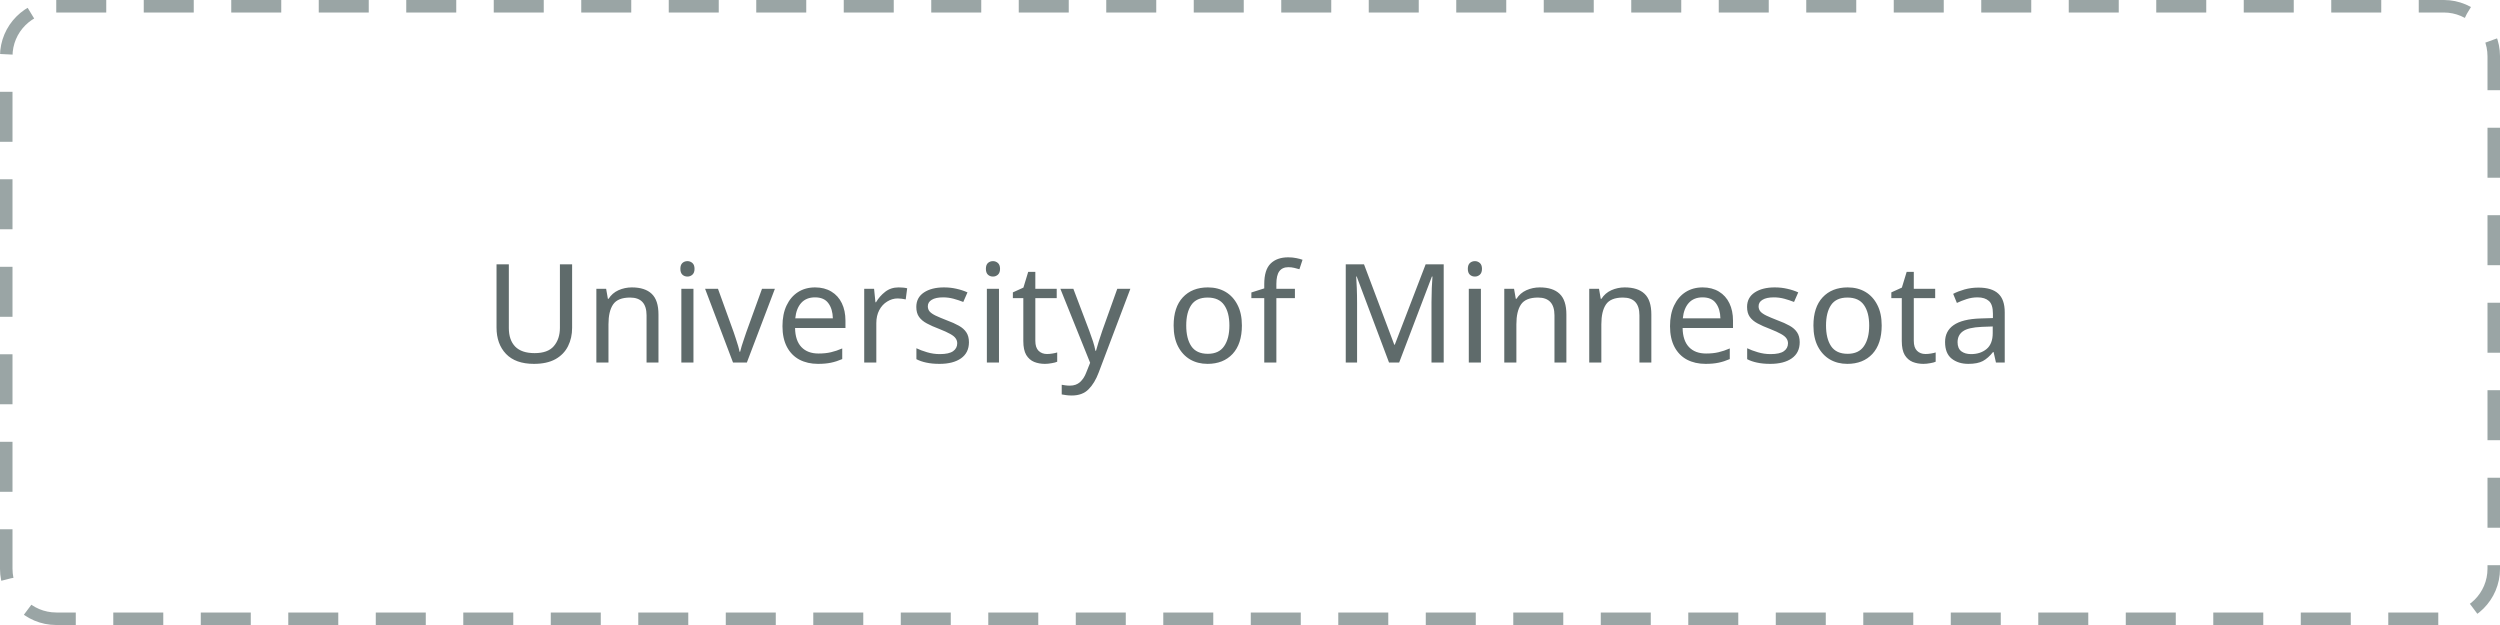
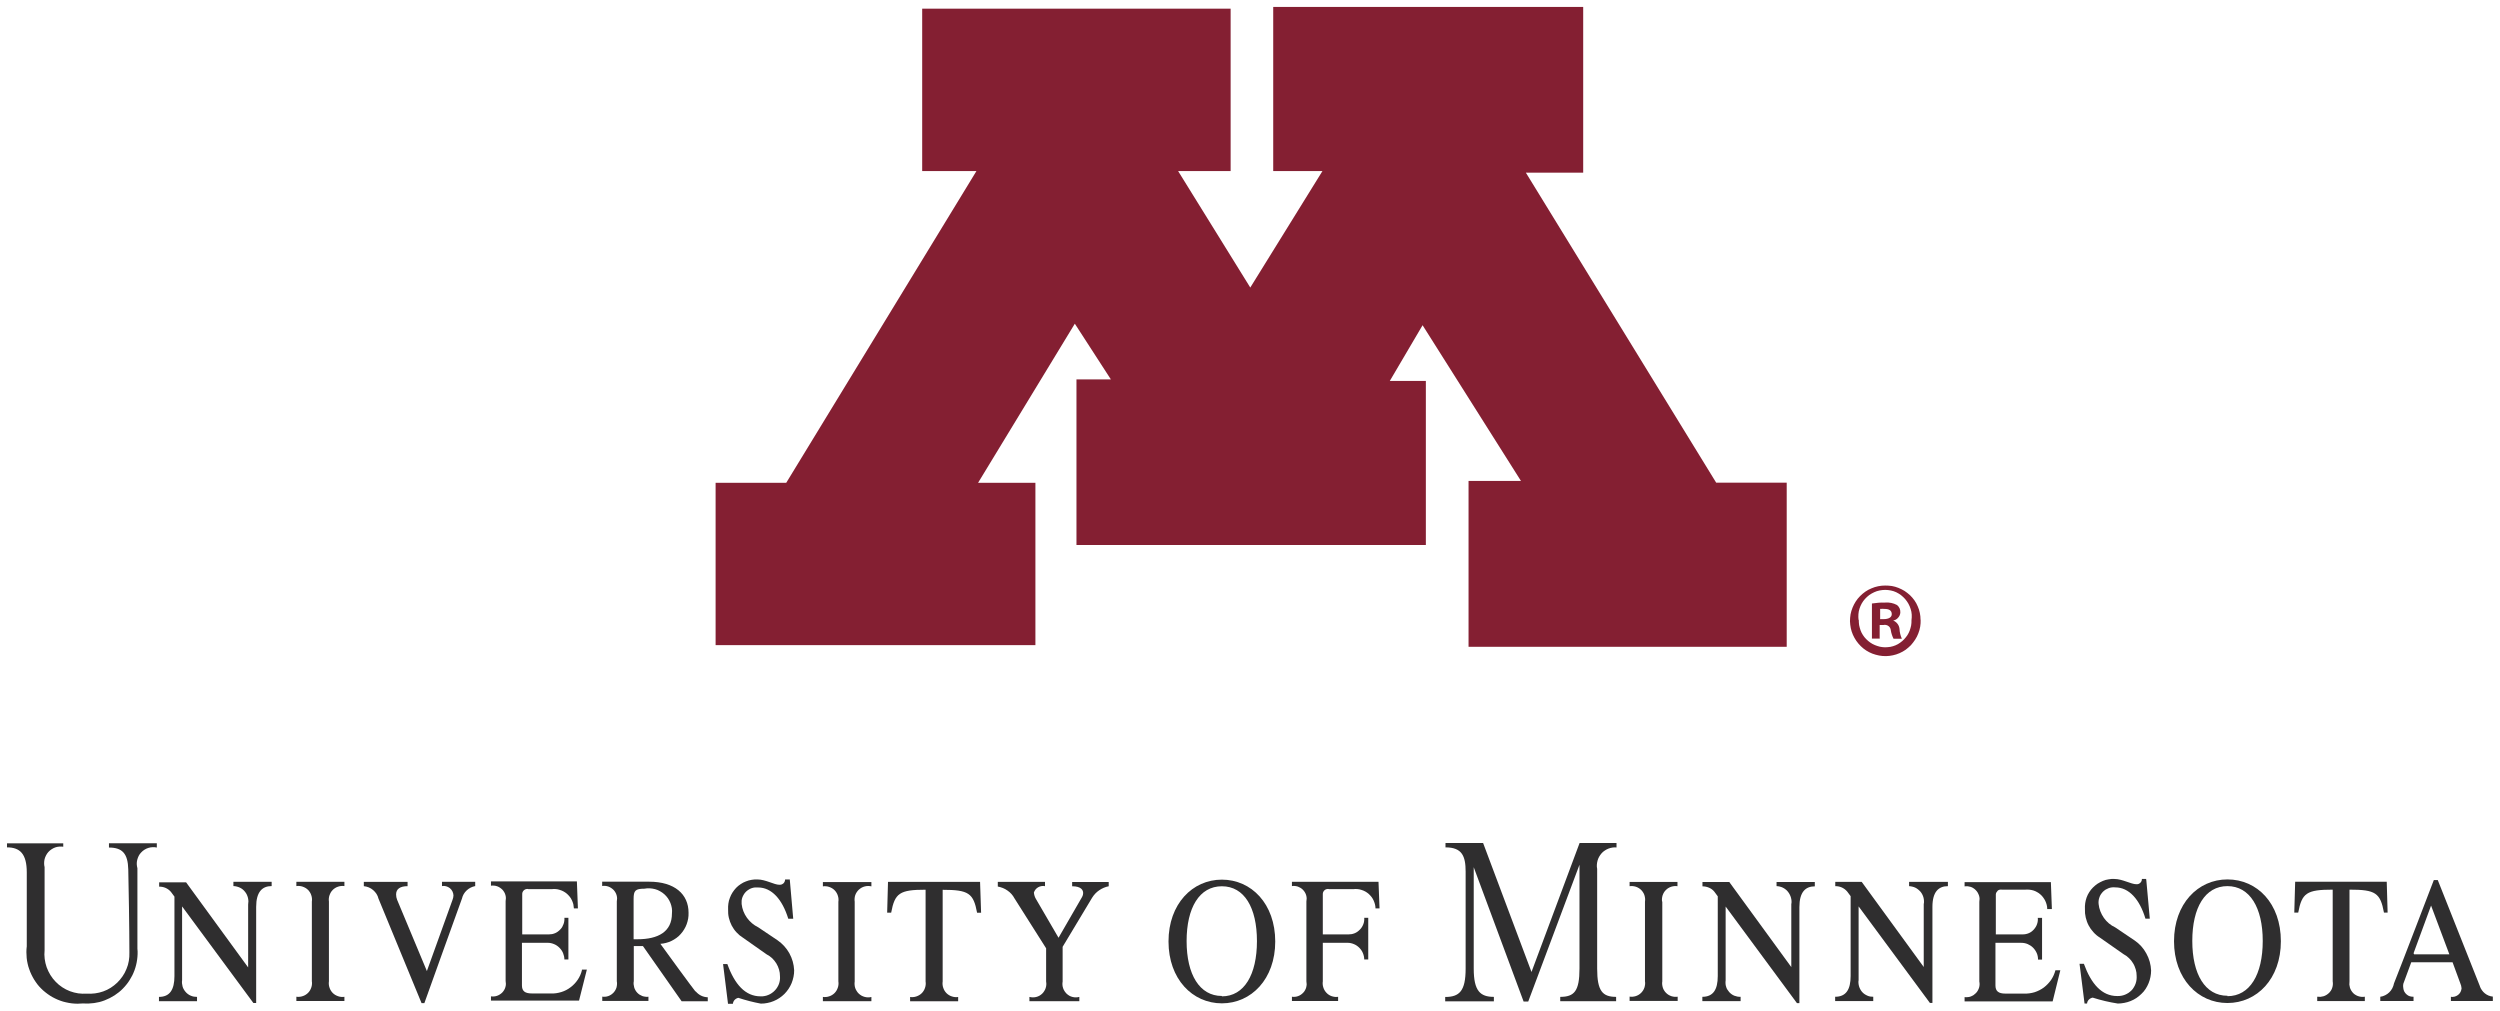
- <svg xmlns="http://www.w3.org/2000/svg" viewBox="0 0 400 100">
-   <rect x="1" y="1" width="398" height="98" rx="8" fill="none" stroke="#9aa5a5" stroke-width="2" stroke-dasharray="8 6" />
-   <text x="200" y="58" font-family="sans-serif" font-size="22" fill="#5f6b6b" text-anchor="middle">University of Minnesota</text>
+ <svg xmlns="http://www.w3.org/2000/svg" viewBox="-10.0 -10.0 3573.2 1444.7" version="1.1">
+   <g transform="matrix(1.333333,0,0,-1.333333,0,1806.587)">
+     <g transform="scale(0.1)">
+       <g transform="scale(1.5656)">
+         <path style="fill:#2f2e2f;fill-opacity:1;fill-rule:nonzero;stroke:none" d="m 16294,2665 6,-211 h -25 c -25,135 -58,157 -236,157 v -628 c -1,-7 -1,-14 -1,-22 1,-7 2,-14 4,-21 2,-7 5,-13 9,-20 4,-6 8,-12 13,-17 5,-5 11,-10 17,-13 6,-4 13,-7 20,-9 7,-2 14,-4 21,-4 7,-1 14,0 22,1 v -30 h -326 v 30 c 7,-1 14,-1 22,-1 7,1 14,2 21,4 7,2 13,5 20,9 6,4 12,8 17,13 5,5 10,11 14,17 4,6 7,13 9,20 2,7 4,14 4,21 1,7 0,14 -1,22 v 628 c -178,0 -211,-23 -236,-157 h -27 l 6,211 h 631 -5" />
+       </g>
+       <g transform="scale(1.49531)">
+         <path style="fill:#2f2e2f;fill-opacity:1;fill-rule:nonzero;stroke:none" d="m 15918,2807 c -211,0 -383,-174 -383,-443 0,-269 172,-443 383,-443 211,0 383,173 383,443 0,271 -170,443 -383,443 z m 0,-834 c -160,0 -252,154 -252,393 0,240 92,393 252,393 160,0 253,-154 253,-393 0,-240 -92,-396 -253,-396 v 2" />
+       </g>
+       <g transform="scale(1.6349)">
+         <path style="fill:#2f2e2f;fill-opacity:1;fill-rule:nonzero;stroke:none" d="m 16215,1865 -277,698 h -26 c 0,0 -232,-606 -261,-677 -2,-11 -6,-22 -11,-32 -5,-10 -12,-19 -20,-27 -8,-8 -17,-14 -27,-19 -10,-5 -21,-9 -32,-10 v -28 h 218 v 28 c -8,0 -16,1 -24,3 -8,3 -15,6 -21,12 -6,5 -11,11 -15,18 -4,7 -6,15 -7,23 -2,10 -2,20 0,29 l 52,141 h 271 l 50,-136 c 5,-11 8,-23 9,-35 -1,-8 -3,-16 -7,-24 -4,-7 -9,-14 -16,-19 -7,-5 -14,-9 -22,-11 -8,-2 -16,-3 -25,-1 v -28 h 275 v 29 c -20,2 -37,9 -52,21 -15,12 -26,28 -33,46 z m -436,218 115,313 120,-320 h -231 l -4,8" />
+       </g>
+       <g transform="scale(1.35036)">
+         <path style="fill:#2f2e2f;fill-opacity:1;fill-rule:nonzero;stroke:none" d="m 16261,2387 c -7,-27 -18,-52 -34,-76 -16,-23 -35,-43 -57,-60 -23,-17 -47,-29 -74,-38 -27,-8 -54,-12 -82,-11 h -150 c -55,0 -79,19 -79,65 v 338 h 205 c 18,0 34,-3 51,-10 16,-7 30,-16 43,-29 12,-12 22,-27 29,-43 7,-16 10,-33 10,-51 h 32 v 331 h -34 c 1,-8 1,-17 0,-25 -1,-8 -3,-17 -6,-25 -3,-8 -6,-16 -11,-23 -4,-7 -10,-14 -15,-20 -6,-6 -12,-12 -19,-17 -7,-5 -14,-9 -22,-12 -8,-3 -16,-6 -24,-7 -8,-2 -17,-2 -25,-2 h -211 v 317 c 0,6 2,12 5,17 3,5 7,10 11,14 5,4 10,6 16,7 6,1 12,1 18,0 h 182 c 11,1 22,1 33,0 11,-1 22,-3 32,-6 11,-3 21,-8 30,-13 10,-5 19,-12 27,-19 8,-7 16,-15 22,-24 7,-9 12,-18 17,-28 5,-10 8,-20 11,-31 3,-11 4,-22 4,-33 h 37 l -8,214 H 15540 v -34 c 8,1 16,2 25,1 8,-1 16,-3 24,-5 8,-3 15,-6 22,-11 7,-4 13,-10 19,-16 6,-6 11,-13 15,-20 4,-7 7,-15 10,-23 2,-8 4,-16 4,-24 0,-8 -1,-16 -2,-25 v -632 c 2,-8 2,-16 2,-25 0,-8 -2,-16 -4,-24 -2,-8 -6,-15 -10,-23 -4,-7 -9,-14 -15,-20 -6,-6 -12,-11 -19,-16 -7,-4 -14,-8 -22,-11 -8,-3 -16,-5 -24,-5 -8,-1 -17,-1 -25,0 v -34 h 699 l 61,247 h -40 v -1" />
+       </g>
+       <g transform="scale(1.41015)">
+         <path style="fill:#2f2e2f;fill-opacity:1;fill-rule:nonzero;stroke:none" d="m 16262,2977 27,-299 h -33 c -44,148 -126,238 -229,238 -9,1 -17,1 -26,0 -9,-1 -17,-3 -25,-6 -8,-3 -16,-7 -23,-11 -7,-5 -14,-10 -20,-16 -6,-6 -11,-13 -16,-20 -5,-7 -8,-15 -11,-23 -3,-8 -5,-16 -6,-25 -1,-9 -1,-17 0,-26 4,-38 18,-73 40,-105 22,-31 51,-56 86,-72 l 147,-99 c 38,-26 68,-59 90,-100 22,-40 34,-83 36,-129 0,-17 -2,-33 -5,-49 -3,-16 -8,-32 -14,-47 -6,-15 -14,-30 -23,-44 -9,-14 -20,-27 -32,-38 -12,-12 -25,-22 -38,-31 -14,-9 -28,-17 -44,-23 -15,-6 -31,-11 -48,-14 -16,-3 -33,-5 -49,-5 -65,10 -128,25 -191,45 -11,-2 -21,-7 -29,-15 -8,-8 -13,-18 -14,-30 h -19 l -38,302 h 33 c 56,-154 137,-245 253,-245 10,0 20,0 30,2 10,2 20,4 29,8 9,4 18,8 27,14 8,6 16,12 23,19 7,7 13,15 18,24 5,9 10,17 13,27 3,9 6,19 7,29 1,10 2,20 1,30 0,17 -2,34 -7,50 -5,16 -11,32 -20,46 -9,15 -19,28 -31,39 -12,12 -26,22 -41,30 l -180,126 c -18,11 -35,25 -49,41 -15,16 -27,33 -37,52 -10,19 -17,39 -22,60 -5,21 -7,42 -6,64 -1,15 0,30 2,45 2,15 6,29 11,44 5,14 12,28 20,40 8,13 17,24 28,35 11,11 22,20 35,29 13,8 26,15 40,21 14,6 28,10 43,12 15,3 30,4 45,3 61,0 126,-40 167,-40 6,0 11,0 16,2 5,2 10,5 14,9 4,4 7,8 9,13 2,5 3,10 3,16 h 33 l -3,-1" />
+       </g>
+       <g transform="scale(1.27635)">
+         <path style="fill:#2f2e2f;fill-opacity:1;fill-rule:nonzero;stroke:none" d="m 15975,3268 v -36 c 9,0 18,-2 27,-4 9,-2 18,-5 26,-9 8,-4 16,-9 23,-15 7,-6 14,-12 20,-19 6,-7 11,-15 15,-23 4,-8 8,-17 10,-26 2,-9 4,-18 4,-27 1,-9 0,-18 -2,-28 v -528 l -521,715 h -222 v -36 c 19,0 37,-3 55,-11 17,-8 32,-19 45,-34 l 29,-39 v -671 c 0,-114 -39,-174 -130,-174 v -36 h 320 v 36 c -9,0 -18,1 -26,2 -9,2 -17,4 -25,8 -8,4 -16,8 -23,13 -7,5 -14,11 -20,18 -6,7 -11,14 -15,22 -4,8 -8,16 -10,24 -3,9 -4,17 -5,26 -1,9 -1,18 1,26 v 620 l 599,-811 h 21 v 807 c 0,127 52,174 130,174 v 36 h -320 -6" />
+       </g>
+       <g transform="scale(1.1889)">
+         <path style="fill:#2f2e2f;fill-opacity:1;fill-rule:nonzero;stroke:none" d="m 15955,3509 v -39 c 10,0 20,-2 29,-4 10,-2 19,-6 28,-10 9,-4 17,-10 25,-16 8,-6 15,-13 21,-21 6,-8 12,-16 16,-25 5,-9 8,-18 11,-28 3,-10 4,-19 5,-29 1,-10 0,-20 -2,-30 v -567 l -559,767 H 15287 v -39 c 20,0 40,-4 59,-12 19,-8 35,-20 48,-36 l 31,-42 V 2659 c 0,-123 -42,-187 -139,-187 v -39 h 345 v 39 c -10,0 -19,0 -29,2 -10,2 -19,5 -28,8 -9,4 -17,8 -25,14 -8,6 -15,12 -21,19 -6,7 -12,15 -17,23 -5,8 -9,17 -11,26 -3,9 -5,19 -5,28 -1,10 0,19 1,29 v 665 l 643,-871 h 22 v 866 c 0,136 55,187 139,187 v 39 h -343 -1" />
+       </g>
+       <g transform="scale(1.05849)">
+         <path style="fill:#2f2e2f;fill-opacity:1;fill-rule:nonzero;stroke:none" d="m 16300,4290 v 44 h -374 l -487,-1306 -490,1306 h -381 v -44 c 168,0 204,-88 204,-246 v -983 c 0,-227 -64,-286 -207,-286 v -44 h 493 v 45 c -138,0 -204,59 -204,286 v 1027 l 505,-1360 h 47 l 519,1385 V 3062 c 0,-227 -52,-286 -195,-286 v -44 h 566 v 44 c -138,0 -192,59 -192,286 v 1010 c -3,14 -4,28 -3,42 1,14 3,28 7,42 4,14 9,27 16,39 7,12 15,24 24,34 9,11 20,20 32,28 12,8 24,15 37,20 13,5 27,9 41,11 14,2 28,3 42,1" />
+       </g>
+       <g transform="scale(1.09871)">
+         <path style="fill:#2f2e2f;fill-opacity:1;fill-rule:nonzero;stroke:none" d="m 16148,3604 c -2,10 -2,21 -1,31 1,10 3,20 6,30 3,10 8,19 13,28 5,9 12,17 19,24 7,7 15,14 24,19 9,5 18,10 28,13 10,3 20,5 30,6 10,1 21,1 31,-1 v 42 h -467 v -42 c 10,2 21,2 31,1 10,-1 20,-3 30,-6 10,-3 19,-8 28,-13 9,-5 17,-12 24,-19 7,-7 14,-15 19,-24 6,-9 10,-18 13,-28 3,-10 5,-20 6,-30 1,-10 1,-21 -1,-31 v -777 c 2,-10 2,-21 1,-31 -1,-10 -3,-20 -6,-30 -3,-10 -8,-19 -13,-28 -6,-9 -12,-17 -19,-24 -7,-7 -16,-14 -24,-19 -9,-5 -18,-10 -28,-13 -10,-3 -20,-5 -30,-6 -10,-1 -21,-1 -31,1 v -42 h 469 v 41 c -10,-1 -21,-2 -31,-1 -10,1 -20,3 -30,6 -10,3 -19,8 -28,13 -9,5 -17,12 -24,19 -7,7 -14,15 -19,24 -6,9 -10,18 -13,28 -3,10 -5,20 -6,30 -1,10 -1,21 1,31 v 778 h -2" />
+       </g>
+       <path style="fill:#2f2e2f;fill-opacity:1;fill-rule:nonzero;stroke:none" d="m 13023,4195 c -315,0 -572,-260 -572,-663 0,-403 257,-663 572,-663 315,0 572,260 572,663 0,403 -255,663 -572,663 z m 0,-1247 c -239,0 -378,230 -378,588 0,358 137,588 378,588 241,0 376,-230 376,-588 0,-358 -136,-592 -376,-592 v 4" />
+       <path style="fill:#2f2e2f;fill-opacity:1;fill-rule:nonzero;stroke:none" d="m 14704,4172 h -930 v -46 c 11,2 22,2 33,1 11,-1 22,-4 32,-7 10,-4 20,-9 30,-15 9,-6 18,-13 25,-21 8,-8 14,-17 20,-27 6,-10 10,-20 13,-31 3,-11 5,-22 5,-33 0,-11 -1,-22 -3,-33 V 3106 c 2,-11 3,-22 3,-33 -1,-11 -2,-22 -5,-33 -3,-11 -7,-21 -13,-31 -5,-10 -12,-19 -20,-27 -8,-8 -16,-15 -25,-21 -9,-6 -19,-11 -30,-15 -11,-4 -21,-6 -32,-7 -11,-1 -22,-1 -33,1 v -46 h 495 v 45 c -11,-2 -22,-2 -34,-1 -11,1 -22,4 -33,7 -11,4 -21,8 -30,14 -10,6 -18,13 -26,21 -8,8 -15,17 -21,27 -6,10 -11,20 -14,31 -4,11 -6,22 -7,33 -1,11 -1,23 1,34 v 413 h 265 c 24,0 46,-5 68,-14 22,-9 41,-22 58,-39 17,-17 30,-36 39,-58 9,-22 14,-45 14,-68 h 43 v 447 h -43 c 1,-11 1,-23 -1,-34 -1,-11 -4,-22 -8,-33 -4,-11 -9,-21 -15,-31 -6,-10 -13,-19 -21,-27 -8,-8 -16,-16 -26,-23 -9,-7 -19,-12 -30,-17 -11,-4 -22,-8 -33,-10 -11,-2 -23,-3 -34,-3 h -276 v 428 c -1,9 1,17 4,26 4,8 9,15 16,21 7,6 15,9 23,11 9,2 18,2 26,-1 h 257 c 15,2 30,2 44,1 15,-1 29,-4 44,-9 14,-4 28,-10 41,-17 13,-7 25,-16 36,-25 11,-10 21,-21 30,-32 9,-12 17,-24 23,-38 6,-13 11,-27 15,-42 4,-14 5,-29 6,-44 h 43 l -11,285" />
+       <path style="fill:#2f2e2f;fill-opacity:1;fill-rule:nonzero;stroke:none" d="m 10431,4170 11,-330 h -43 c -39,210 -91,246 -369,246 V 3103 c -2,-11 -2,-23 -1,-34 1,-11 3,-22 7,-33 4,-11 8,-21 14,-31 6,-10 13,-19 21,-27 8,-8 17,-15 27,-21 10,-6 20,-11 31,-14 11,-4 22,-6 33,-7 11,-1 23,-1 34,1 v -46 h -515 v 46 c 11,-2 23,-2 34,-1 11,1 22,3 33,7 11,4 21,8 31,14 10,6 19,13 27,21 8,8 15,17 21,27 6,10 11,20 14,31 4,11 6,22 7,33 1,11 1,23 -1,34 v 984 c -278,0 -330,-36 -369,-246 h -43 l 9,330 h 987" />
+       <path style="fill:#2f2e2f;fill-opacity:1;fill-rule:nonzero;stroke:none" d="m 11418,4124 v 46 h 392 v -46 c -37,-7 -71,-22 -102,-43 -31,-21 -56,-48 -76,-80 L 11316,3475 v -372 c -2,-12 -3,-24 -2,-36 1,-12 3,-24 7,-35 4,-12 9,-22 16,-33 7,-10 14,-19 23,-28 9,-8 19,-15 29,-21 11,-6 22,-10 34,-13 12,-3 24,-4 36,-4 12,0 24,2 36,5 v -46 H 10960 v 46 c 12,-3 24,-5 36,-5 12,0 24,1 36,4 12,3 23,7 34,13 11,6 20,13 29,21 9,8 17,18 23,28 7,10 12,21 16,33 4,12 6,23 7,35 1,12 0,24 -2,36 V 3459 l -339,535 c -18,34 -43,62 -75,84 -31,22 -66,36 -104,43 v 50 h 506 v -46 c -12,3 -25,3 -37,1 -13,-2 -24,-6 -35,-12 -11,-6 -21,-14 -29,-24 -8,-10 -14,-21 -18,-33 2,-23 8,-45 20,-66 l 244,-419 253,438 c 7,13 11,26 11,41 0,32 -21,73 -118,73" />
+       <path style="fill:#2f2e2f;fill-opacity:1;fill-rule:nonzero;stroke:none" d="m 8391,4198 37,-422 h -53 c -64,208 -178,335 -323,335 -12,1 -24,1 -36,0 -12,-1 -24,-4 -35,-8 -11,-4 -22,-9 -32,-16 -10,-6 -20,-14 -28,-22 -9,-9 -16,-18 -22,-28 -6,-10 -12,-21 -16,-32 -4,-11 -7,-23 -8,-35 -1,-12 -1,-24 0,-36 6,-54 25,-103 57,-148 32,-44 72,-78 121,-102 l 207,-139 c 53,-37 96,-84 127,-140 31,-57 48,-117 51,-182 0,-23 -2,-47 -7,-70 -5,-23 -11,-45 -20,-67 -9,-22 -20,-42 -33,-62 -13,-20 -28,-37 -44,-54 -17,-17 -35,-31 -54,-44 -19,-13 -40,-24 -62,-33 -22,-9 -44,-16 -67,-20 -23,-5 -46,-7 -70,-7 -82,15 -162,36 -241,62 -16,-3 -29,-11 -40,-22 -11,-12 -17,-26 -19,-42 h -52 l -53,426 h 46 c 78,-217 192,-346 356,-346 14,-1 28,0 42,3 14,2 27,6 41,12 13,5 26,12 37,20 12,8 23,17 32,27 10,10 19,21 26,33 8,12 14,25 19,38 5,13 8,27 10,41 2,14 2,28 1,42 0,24 -3,48 -10,71 -7,23 -16,45 -29,66 -13,21 -28,39 -45,56 -18,16 -37,30 -59,41 l -253,178 c -26,16 -49,35 -69,57 -21,22 -38,47 -52,73 -14,27 -24,55 -31,84 -7,30 -9,59 -8,90 -1,21 0,42 3,63 3,21 8,41 16,61 7,20 17,39 28,57 11,18 25,34 39,50 15,15 31,29 49,40 18,12 36,22 56,29 20,8 40,14 61,17 21,4 42,5 63,4 87,0 178,-57 235,-57 8,0 16,1 23,3 7,3 14,7 20,12 6,5 10,12 13,19 3,7 5,15 5,23 h 46 2" />
+       <path style="fill:#2f2e2f;fill-opacity:1;fill-rule:nonzero;stroke:none" d="m 9087,3958 c -2,12 -2,24 -1,36 1,12 3,24 7,35 4,11 9,22 16,32 7,10 14,19 23,27 9,8 19,15 29,21 11,6 22,10 33,13 12,3 23,5 36,5 12,0 24,-1 36,-4 v 46 h -520 v -46 c 11,2 23,2 34,1 11,-1 22,-3 33,-7 11,-4 21,-8 31,-14 10,-6 19,-13 27,-21 8,-8 15,-17 21,-27 6,-10 11,-20 14,-31 4,-11 6,-22 7,-33 1,-11 1,-23 -1,-34 V 3104 c 2,-11 2,-23 1,-34 -1,-11 -3,-22 -7,-33 -4,-11 -8,-21 -14,-31 -6,-10 -13,-19 -21,-27 -8,-8 -17,-15 -27,-21 -10,-6 -20,-11 -31,-14 -11,-4 -22,-6 -33,-7 -11,-1 -23,-1 -34,1 v -46 h 520 v 45 c -12,-3 -24,-4 -36,-4 -12,0 -24,2 -36,5 -12,3 -23,8 -33,13 -11,6 -20,13 -29,21 -9,8 -16,17 -23,28 -7,10 -12,21 -16,32 -4,11 -6,23 -7,35 -1,12 -1,24 1,36 v 855" />
+       <path style="fill:#2f2e2f;fill-opacity:1;fill-rule:nonzero;stroke:none" d="m 6163,3224 c -9,-37 -24,-71 -45,-102 -21,-31 -46,-58 -77,-81 -30,-23 -63,-40 -99,-51 -36,-11 -73,-17 -110,-15 h -205 c -75,0 -107,25 -107,87 v 456 h 276 c 24,0 46,-5 68,-14 22,-9 41,-22 58,-39 17,-17 30,-36 39,-58 9,-22 14,-45 14,-68 h 43 v 447 h -43 c 1,-11 1,-23 -1,-34 -1,-11 -4,-22 -8,-33 -4,-11 -9,-21 -14,-31 -6,-10 -13,-19 -21,-27 -8,-8 -16,-16 -26,-23 -9,-7 -19,-12 -30,-17 -11,-4 -21,-8 -33,-10 -11,-2 -23,-3 -34,-3 h -285 v 428 c -1,9 1,17 4,26 4,8 9,15 16,21 7,6 15,9 23,11 9,2 17,2 26,-1 h 246 c 15,2 30,2 44,1 15,-1 29,-4 44,-9 14,-4 28,-10 41,-17 13,-7 25,-16 36,-25 11,-10 21,-21 30,-32 9,-12 17,-24 23,-38 6,-13 11,-27 15,-42 3,-14 5,-29 6,-44 h 43 l -11,289 h -921 v -46 c 11,2 22,2 33,1 11,-1 22,-3 33,-7 11,-4 21,-9 30,-15 9,-6 18,-13 26,-21 8,-8 14,-17 20,-27 6,-10 10,-20 13,-31 3,-11 5,-22 5,-33 0,-11 -1,-22 -3,-33 V 3110 c 2,-11 3,-22 3,-33 0,-11 -2,-22 -5,-33 -3,-11 -7,-21 -13,-31 -6,-10 -12,-19 -20,-27 -8,-8 -16,-15 -26,-21 -9,-6 -19,-11 -30,-15 -11,-4 -21,-6 -33,-7 -11,-1 -22,-1 -33,1 v -46 h 944 l 84,333 h -53 v -7" />
+       <path style="fill:#2f2e2f;fill-opacity:1;fill-rule:nonzero;stroke:none" d="m 7380,2996 c -30,36 -314,424 -376,511 21,1 41,5 61,10 20,5 39,12 58,21 19,9 36,20 53,32 17,12 32,26 46,42 14,15 26,32 37,50 11,18 20,36 27,56 7,19 12,39 16,60 3,20 5,41 4,62 0,200 -150,333 -422,333 h -504 v -46 c 11,2 22,2 33,1 11,-1 22,-3 33,-7 11,-4 21,-9 30,-15 9,-6 18,-13 26,-21 8,-8 14,-17 20,-27 6,-10 10,-20 13,-31 3,-11 5,-22 5,-33 0,-11 -1,-22 -3,-33 V 3106 c 2,-11 3,-22 2,-33 -1,-11 -2,-22 -5,-33 -3,-11 -8,-21 -13,-30 -6,-10 -12,-19 -20,-27 -8,-8 -16,-15 -25,-21 -9,-6 -19,-11 -30,-15 -11,-4 -21,-6 -32,-7 -11,-1 -22,-1 -33,1 v -46 h 495 v 45 c -11,-2 -22,-2 -33,0 -11,1 -22,4 -32,7 -10,4 -20,9 -30,15 -9,6 -18,13 -25,21 -8,8 -14,17 -20,27 -6,10 -10,20 -13,31 -3,11 -5,22 -6,33 -1,11 0,22 2,33 v 376 h 98 l 415,-592 h 280 v 43 c -53,2 -96,24 -130,64 z m -663,561 v 431 c 0,89 18,110 116,110 19,4 38,5 57,4 19,-1 38,-4 57,-9 19,-5 36,-12 53,-22 17,-9 32,-20 47,-33 14,-13 27,-27 38,-43 11,-16 20,-33 27,-51 7,-18 12,-36 15,-55 3,-19 3,-38 1,-57 0,-196 -148,-276 -369,-276 h -41" />
+       <path style="fill:#2f2e2f;fill-opacity:1;fill-rule:nonzero;stroke:none" d="m 3451,3960 c -2,11 -2,23 -1,34 1,11 3,22 7,33 4,11 8,21 14,31 6,10 13,19 21,27 8,8 17,15 27,21 10,6 20,11 31,14 11,4 22,6 33,7 11,1 23,1 34,-1 v 46 h -515 v -46 c 11,2 23,2 34,1 11,-1 22,-3 33,-7 11,-4 21,-8 31,-14 10,-6 19,-13 27,-21 8,-8 15,-17 21,-27 6,-10 11,-20 14,-31 4,-11 6,-22 7,-33 1,-11 1,-23 -1,-34 V 3106 c 2,-11 2,-23 1,-34 -1,-11 -3,-22 -7,-33 -4,-11 -8,-21 -14,-31 -6,-10 -13,-19 -21,-27 -8,-8 -17,-15 -27,-21 -10,-6 -20,-11 -31,-14 -11,-4 -22,-6 -33,-7 -11,-1 -23,-1 -34,1 v -46 h 515 v 45 c -11,-2 -23,-2 -34,-1 -11,1 -22,3 -33,7 -11,4 -21,8 -31,14 -10,6 -19,13 -27,21 -8,8 -15,17 -21,27 -6,10 -11,20 -14,31 -4,11 -6,22 -7,33 -1,11 -1,23 1,34 v 855 0" />
+       <path style="fill:#2f2e2f;fill-opacity:1;fill-rule:nonzero;stroke:none" d="m 4294,4125 v 46 h -469 v -46 c 18,-2 36,-6 53,-13 17,-7 33,-17 47,-29 14,-12 26,-26 36,-41 10,-16 17,-32 21,-50 L 4444,2871 h 30 c 0,0 369,1030 403,1121 8,34 25,64 51,88 26,24 56,39 91,46 v 46 h -356 v -46 c 15,3 30,2 44,-2 15,-4 28,-11 40,-20 12,-10 21,-21 28,-35 7,-14 10,-28 11,-43 -1,-17 -4,-34 -11,-50 l -274,-761 -319,764 c -7,18 -11,37 -11,57 0,59 43,89 123,89" />
+       <path style="fill:#2f2e2f;fill-opacity:1;fill-rule:nonzero;stroke:none" d="m 0,4541 c 139,0 212,-69 212,-269 V 3480 c -3,-21 -4,-41 -4,-62 0,-21 1,-41 3,-62 2,-20 5,-41 10,-61 4,-20 10,-40 17,-59 7,-20 14,-39 23,-57 9,-19 19,-37 29,-54 11,-18 23,-34 35,-51 13,-16 26,-32 41,-46 14,-15 30,-28 46,-41 16,-13 33,-25 50,-36 17,-11 35,-21 54,-30 18,-9 37,-17 57,-24 19,-7 39,-13 59,-17 20,-5 40,-8 61,-11 20,-2 41,-4 62,-4 21,0 41,1 62,3 19,-1 39,-2 59,-1 20,1 39,3 58,5 19,3 38,7 57,11 19,5 38,11 56,18 18,7 36,15 54,24 17,9 34,19 51,29 16,11 32,22 47,34 15,12 30,25 43,39 14,14 27,29 39,44 12,15 24,31 34,48 10,17 20,34 29,51 9,18 16,36 23,54 7,18 12,37 17,56 5,19 8,38 11,58 3,19 4,39 5,58 1,20 0,39 -2,59 v 862 c -4,15 -6,30 -7,45 0,15 1,31 5,45 4,15 9,29 16,43 7,14 16,26 27,37 10,11 22,21 35,29 13,8 27,15 41,19 15,5 30,7 45,8 15,1 30,0 46,-4 v 46 h -513 v -46 c 143,0 203,-64 207,-235 4,-171 12,-625 12,-891 1,-30 -1,-59 -6,-89 -5,-30 -13,-58 -25,-86 -11,-28 -25,-54 -42,-79 -17,-25 -36,-47 -57,-68 -22,-21 -45,-39 -70,-55 -25,-16 -52,-29 -80,-39 -28,-10 -57,-17 -87,-21 -30,-4 -59,-5 -89,-3 -31,-2 -62,-1 -92,3 -31,5 -60,12 -89,23 -29,11 -56,25 -82,42 -26,17 -50,37 -71,59 -22,22 -40,46 -57,73 -16,26 -29,54 -40,83 -10,29 -17,59 -21,90 -4,31 -4,61 -1,92 v 891 c -4,14 -5,29 -5,43 0,15 2,29 5,43 4,14 9,28 16,41 7,13 15,25 25,36 10,11 21,20 33,28 12,8 25,15 39,20 14,5 28,8 43,9 15,1 29,1 44,-1 v 36 H 0 v -46 0" />
+       <path style="fill:#2f2e2f;fill-opacity:1;fill-rule:nonzero;stroke:none" d="m 2427,4172 v -46 c 12,0 24,-2 36,-5 12,-3 23,-7 34,-12 11,-5 21,-12 30,-19 9,-8 18,-16 25,-26 8,-9 14,-20 19,-30 5,-11 9,-22 12,-34 3,-12 4,-24 5,-36 0,-12 -1,-24 -3,-36 V 3254 l -665,912 h -289 v -46 c 24,0 48,-4 70,-14 22,-10 41,-24 57,-43 l 37,-50 V 3161 c 0,-146 -50,-223 -166,-223 v -46 h 408 v 46 c -11,0 -23,1 -34,3 -11,2 -22,5 -33,10 -11,4 -20,10 -30,17 -9,7 -18,14 -25,23 -8,9 -14,18 -20,28 -6,10 -10,20 -13,31 -3,11 -5,22 -6,33 -1,11 -1,23 1,34 V 3908 l 764,-1035 h 30 v 1030 c 0,162 66,223 166,223 v 46 h -412" />
+       <g transform="scale(1.17042)">
+         <path style="fill:#841f32;fill-opacity:1;fill-rule:nonzero;stroke:none" d="M 11208,11561 H 8382 V 10074 H 8879 L 7137,7219 h -647 V 5732 H 9419 v 1487 h -525 l 886,1457 330,-510 H 9795 V 6649 H 12995 v 1503 h -330 l 300,510 901,-1426 h -480 V 5717 H 16300 v 1503 h -646 l -1743,2839 h 525 v 1518 h -2839 v -1503 h 451 l -661,-1067 -661,1067 h 481 v 1487" />
+       </g>
+       <g transform="scale(1.25858)">
+         <path style="fill:#841f32;fill-opacity:1;fill-rule:nonzero;stroke:none" d="m 16299,5546 c 1,-20 -1,-39 -4,-59 -3,-20 -9,-39 -16,-57 -7,-19 -16,-36 -27,-53 -11,-17 -23,-32 -36,-47 -14,-14 -29,-27 -45,-39 -16,-11 -33,-21 -52,-29 -18,-8 -37,-14 -56,-18 -19,-4 -39,-7 -59,-7 -20,0 -40,1 -59,5 -20,4 -38,9 -57,16 -18,7 -36,16 -53,27 -17,11 -32,23 -46,37 -14,14 -27,29 -38,45 -11,16 -21,34 -29,52 -8,18 -14,37 -18,56 -4,19 -6,39 -7,59 0,20 2,39 5,59 4,19 9,38 17,57 7,18 17,36 27,52 11,17 23,32 37,46 14,14 29,27 45,38 16,11 34,21 52,28 18,8 37,14 57,18 20,4 39,6 59,6 20,0 39,-1 58,-4 19,-3 38,-9 56,-16 18,-7 35,-16 52,-26 16,-11 32,-23 46,-36 14,-14 27,-28 38,-44 11,-16 21,-33 28,-51 8,-18 14,-36 18,-56 4,-19 6,-38 6,-58 z m -527,0 c 0,-15 1,-30 3,-45 3,-15 7,-29 12,-44 5,-14 12,-28 20,-40 8,-13 18,-25 28,-35 11,-11 22,-21 34,-29 12,-9 26,-16 40,-22 14,-6 28,-10 43,-14 15,-3 30,-5 45,-5 15,0 30,2 45,4 15,3 29,7 43,13 14,6 27,13 39,22 12,9 24,18 34,29 10,11 20,23 28,35 8,13 15,26 20,40 5,14 9,29 12,43 3,15 3,30 3,45 2,16 3,32 2,48 -1,16 -4,32 -9,47 -5,16 -11,30 -19,45 -8,14 -17,27 -28,40 -11,12 -22,23 -35,33 -13,10 -27,18 -41,25 -15,7 -30,12 -46,15 -16,3 -32,5 -48,5 -16,0 -32,-2 -48,-5 -16,-3 -31,-8 -46,-15 -15,-7 -29,-15 -42,-24 -13,-10 -25,-21 -36,-33 -11,-12 -20,-25 -28,-39 -8,-14 -14,-29 -19,-44 -5,-15 -8,-31 -9,-47 -1,-16 -1,-32 1,-48 z m 180,-160 h -68 v 299 c 37,6 74,9 112,8 36,3 70,-4 102,-21 20,-17 29,-38 28,-64 -1,-17 -8,-32 -19,-44 -11,-13 -25,-21 -42,-24 15,-6 27,-15 37,-28 10,-13 15,-27 17,-43 1,-29 8,-57 20,-84 h -71 c -11,22 -19,46 -23,71 -1,7 -2,14 -6,21 -3,6 -8,12 -14,16 -6,4 -12,8 -20,9 -7,2 -14,2 -22,0 h -33 v -118 z m 0,166 h 33 c 37,0 68,13 68,42 0,30 -20,45 -62,45 -12,1 -25,1 -37,0 v -84 l -2,-4" />
+       </g>
+     </g>
+   </g>
</svg>
